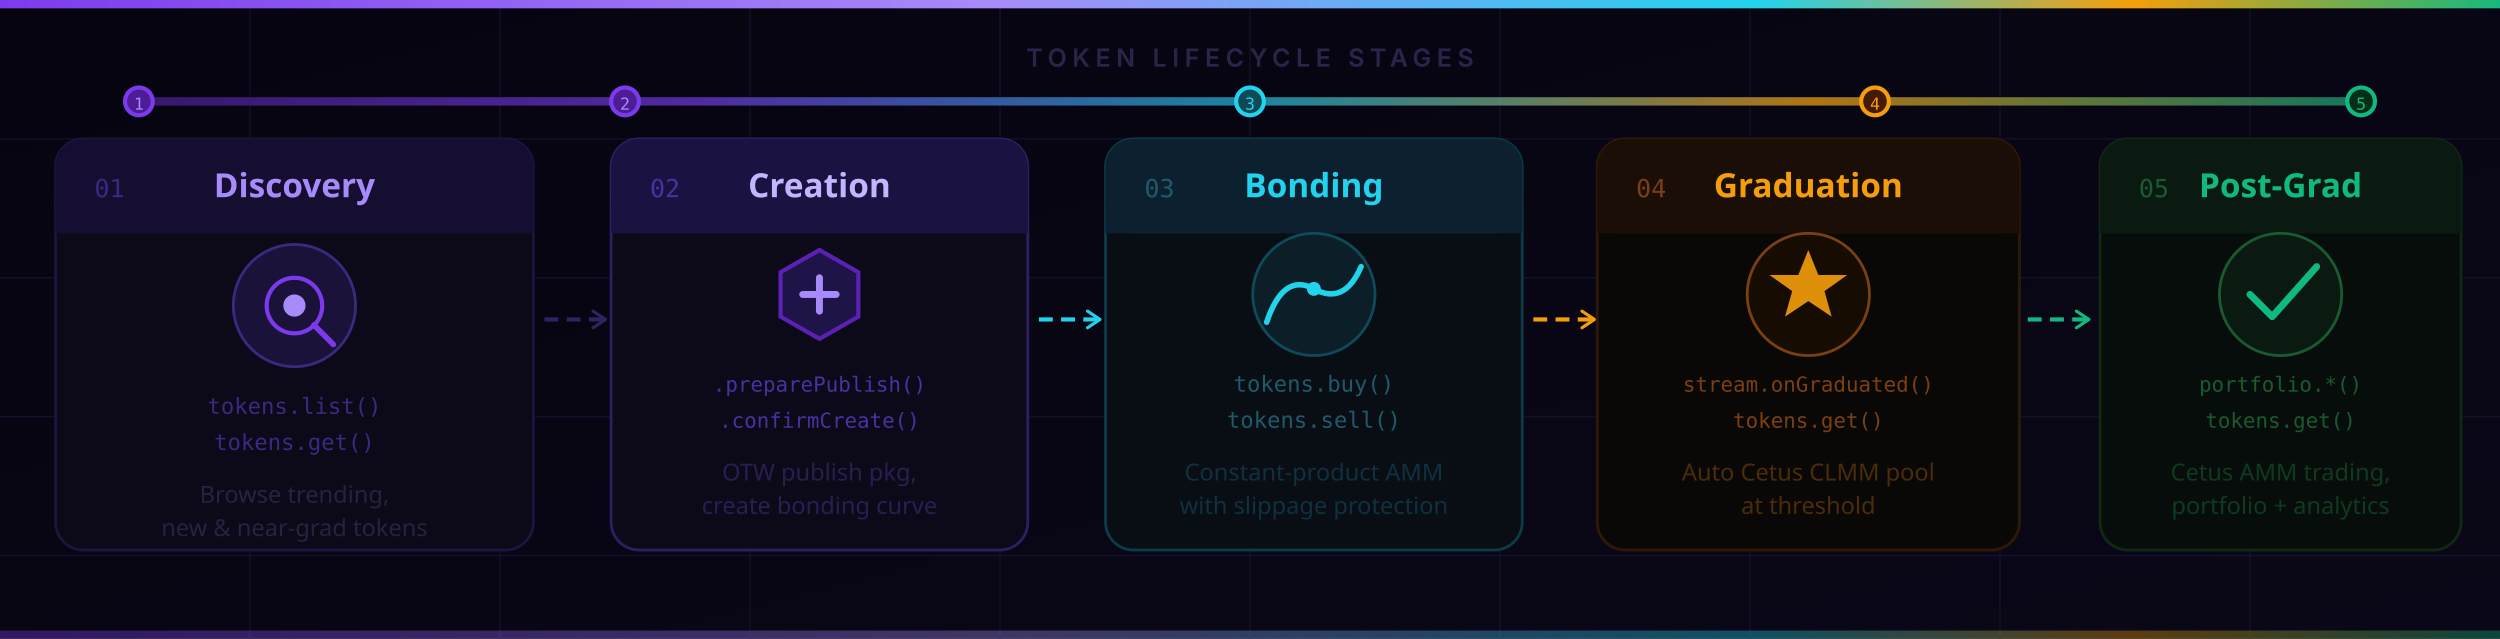
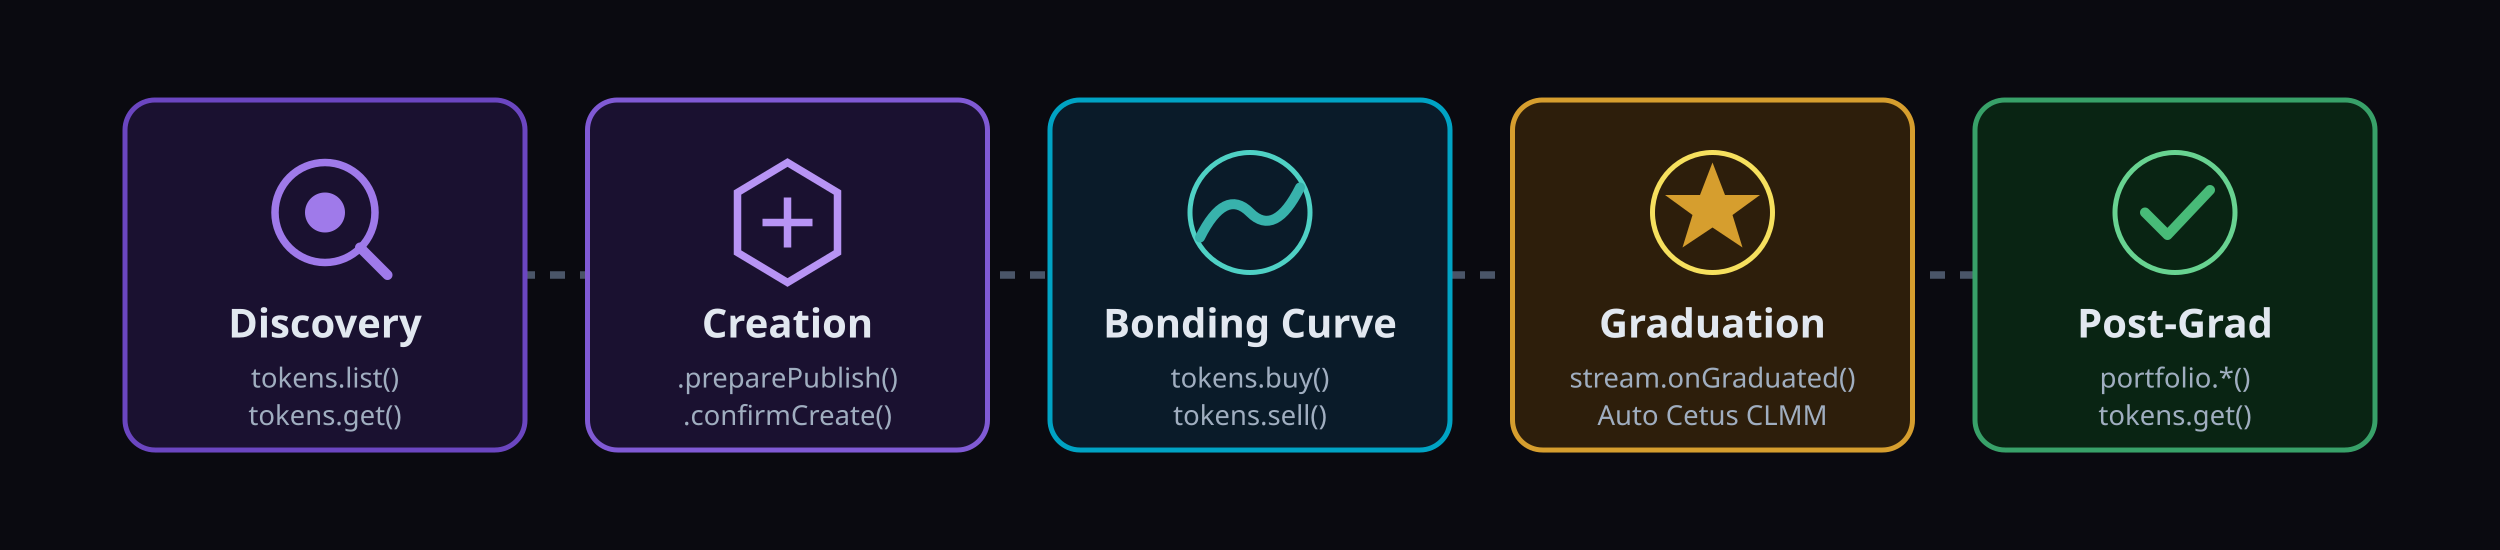
- <svg xmlns="http://www.w3.org/2000/svg" width="900" height="230" viewBox="0 0 900 230">
+ <svg xmlns="http://www.w3.org/2000/svg" viewBox="0 0 1000 220" width="100%" height="100%">
  <defs>
-     <linearGradient id="bg" x1="0%" y1="0%" x2="100%" y2="100%">
-       <stop offset="0%" stop-color="#06040F" />
-       <stop offset="100%" stop-color="#0A0818" />
-     </linearGradient>
-     <linearGradient id="top-bar" x1="0%" y1="0%" x2="100%" y2="0%">
-       <stop offset="0%" stop-color="#7C3AED" />
-       <stop offset="40%" stop-color="#A78BFA" />
-       <stop offset="70%" stop-color="#22D3EE" />
-       <stop offset="85%" stop-color="#F59E0B" />
-       <stop offset="100%" stop-color="#10B981" />
-     </linearGradient>
-     <linearGradient id="progress-bar" x1="0%" y1="0%" x2="100%" y2="0%">
-       <stop offset="0%" stop-color="#4C1D95" stop-opacity="0.6" />
-       <stop offset="25%" stop-color="#7C3AED" stop-opacity="0.6" />
-       <stop offset="50%" stop-color="#22D3EE" stop-opacity="0.6" />
-       <stop offset="75%" stop-color="#F59E0B" stop-opacity="0.7" />
-       <stop offset="100%" stop-color="#10B981" stop-opacity="0.6" />
-     </linearGradient>
-     <marker id="arr" viewBox="0 0 10 10" refX="8" refY="5" markerWidth="5" markerHeight="5" orient="auto-start-reverse">
-       <path d="M2 1L8 5L2 9" fill="none" stroke="context-stroke" stroke-width="1.5" stroke-linecap="round" stroke-linejoin="round" />
-     </marker>
+     <style>
+       .box { rx: 12px; stroke-width: 2px; }
+       .text-title { font-family: sans-serif; font-size: 16px; font-weight: bold; text-anchor: middle; }
+       .text-sub { font-family: sans-serif; font-size: 11px; fill: #A0AEC0; text-anchor: middle; }
+       .line { stroke: #4A5568; stroke-width: 3px; stroke-dasharray: 6 6; }
+     </style>
  </defs>
-   <style>
-     @keyframes reveal { 0%,100%{opacity:.7} 50%{opacity:1} }
-     .s1{animation:reveal 4s ease-in-out 0s infinite}
-     .s2{animation:reveal 4s ease-in-out .8s infinite}
-     .s3{animation:reveal 4s ease-in-out 1.6s infinite}
-     .s4{animation:reveal 4s ease-in-out 2.4s infinite}
-     .s5{animation:reveal 4s ease-in-out 3.2s infinite}
-     @keyframes flow-right { to{stroke-dashoffset:-14} }
-     .flow { stroke-dasharray:5 3; animation:flow-right 1.3s linear infinite; }
-   </style>
-   <rect width="900" height="230" fill="url(#bg)" />
-   <g stroke="#12102A" stroke-width="0.5">
-     <line x1="0" y1="50" x2="900" y2="50" />
-     <line x1="0" y1="100" x2="900" y2="100" />
-     <line x1="0" y1="150" x2="900" y2="150" />
-     <line x1="0" y1="200" x2="900" y2="200" />
-     <line x1="90" y1="0" x2="90" y2="230" />
-     <line x1="180" y1="0" x2="180" y2="230" />
-     <line x1="270" y1="0" x2="270" y2="230" />
-     <line x1="360" y1="0" x2="360" y2="230" />
-     <line x1="450" y1="0" x2="450" y2="230" />
-     <line x1="540" y1="0" x2="540" y2="230" />
-     <line x1="630" y1="0" x2="630" y2="230" />
-     <line x1="720" y1="0" x2="720" y2="230" />
-     <line x1="810" y1="0" x2="810" y2="230" />
+   <rect width="1000" height="220" fill="#0A0A10" />
+   <line x1="100" y1="110" x2="900" y2="110" class="line" />
+   <g transform="translate(50, 40)">
+     <rect width="160" height="140" fill="#1A1130" stroke="#6B46C1" class="box" />
+     <circle cx="80" cy="45" r="20" fill="none" stroke="#9F7AEA" stroke-width="3" />
+     <circle cx="80" cy="45" r="8" fill="#9F7AEA" />
+     <line x1="94" y1="59" x2="105" y2="70" stroke="#9F7AEA" stroke-width="4" stroke-linecap="round" />
+     <text x="80" y="95" class="text-title" fill="#E2E8F0">Discovery</text>
+     <text x="80" y="115" class="text-sub">tokens.list()</text>
+     <text x="80" y="130" class="text-sub">tokens.get()</text>
  </g>
-   <rect x="0" y="0" width="900" height="3" fill="url(#top-bar)" />
-   <text x="450" y="24" font-family="-apple-system,BlinkMacSystemFont,system-ui,sans-serif" font-size="9" font-weight="600" text-anchor="middle" fill="#2A2448" letter-spacing="2">
-     TOKEN LIFECYCLE STAGES
-   </text>
-   <rect x="50" y="35" width="800" height="3" rx="1.5" fill="#12102A" />
-   <rect x="50" y="35" width="800" height="3" rx="1.5" fill="url(#progress-bar)" />
-   <line x1="196" y1="115" x2="218" y2="115" stroke="#2D2460" stroke-width="1.5" marker-end="url(#arr)" class="flow" />
-   <line x1="374" y1="115" x2="396" y2="115" stroke="#22D3EE" stroke-width="1.5" marker-end="url(#arr)" class="flow" />
-   <line x1="552" y1="115" x2="574" y2="115" stroke="#F59E0B" stroke-width="1.5" marker-end="url(#arr)" class="flow" />
-   <line x1="730" y1="115" x2="752" y2="115" stroke="#10B981" stroke-width="1.5" marker-end="url(#arr)" class="flow" />
-   <g class="s1">
-     <circle cx="50" cy="36.5" r="5" fill="#4C1D95" stroke="#7C3AED" stroke-width="1.5" />
-     <text x="50" y="39.5" font-family="monospace" font-size="6" text-anchor="middle" fill="#A78BFA">1</text>
-     <rect x="20" y="50" width="172" height="148" rx="10" fill="#0C0918" stroke="#1E1440" stroke-width="1" />
-     <rect x="20" y="50" width="172" height="34" rx="10" fill="#150E30" />
-     <rect x="20" y="70" width="172" height="14" fill="#150E30" />
-     <text x="34" y="71" font-family="'SF Mono',monospace" font-size="9" fill="#3D2880">01</text>
-     <text x="106" y="71" font-family="system-ui,sans-serif" font-size="12" font-weight="700" text-anchor="middle" fill="#A78BFA">Discovery</text>
-     <circle cx="106" cy="110" r="22" fill="#1A1238" stroke="#3D2880" stroke-width="1" />
-     <circle cx="106" cy="110" r="10" fill="none" stroke="#7C3AED" stroke-width="1.5" />
-     <circle cx="106" cy="110" r="4" fill="#A78BFA" />
-     <line x1="113" y1="117" x2="120" y2="124" stroke="#7C3AED" stroke-width="2" stroke-linecap="round" />
-     <text x="106" y="149" font-family="'SF Mono',monospace" font-size="8" text-anchor="middle" fill="#3D2880">
-       tokens.list()
-     </text>
-     <text x="106" y="162" font-family="'SF Mono',monospace" font-size="8" text-anchor="middle" fill="#3D2880">
-       tokens.get()
-     </text>
-     <text x="106" y="181" font-family="system-ui" font-size="8.5" text-anchor="middle" fill="#2A2040">
-       Browse trending,
-     </text>
-     <text x="106" y="193" font-family="system-ui" font-size="8.5" text-anchor="middle" fill="#2A2040">
-       new &amp; near-grad tokens
-     </text>
+   <g transform="translate(235, 40)">
+     <rect width="160" height="140" fill="#1A1130" stroke="#805AD5" class="box" />
+     <polygon points="80,25 100,37 100,61 80,73 60,61 60,37" fill="none" stroke="#B794F4" stroke-width="3" />
+     <line x1="70" y1="49" x2="90" y2="49" stroke="#B794F4" stroke-width="3" />
+     <line x1="80" y1="39" x2="80" y2="59" stroke="#B794F4" stroke-width="3" />
+     <text x="80" y="95" class="text-title" fill="#E2E8F0">Creation</text>
+     <text x="80" y="115" class="text-sub">.preparePublish()</text>
+     <text x="80" y="130" class="text-sub">.confirmCreate()</text>
  </g>
-   <g class="s2">
-     <circle cx="225" cy="36.5" r="5" fill="#4C1D95" stroke="#7C3AED" stroke-width="1.5" />
-     <text x="225" y="39.5" font-family="monospace" font-size="6" text-anchor="middle" fill="#A78BFA">2</text>
-     <rect x="220" y="50" width="150" height="148" rx="10" fill="#0C0918" stroke="#2D2060" stroke-width="1" />
-     <rect x="220" y="50" width="150" height="34" rx="10" fill="#1A1240" />
-     <rect x="220" y="70" width="150" height="14" fill="#1A1240" />
-     <text x="234" y="71" font-family="'SF Mono',monospace" font-size="9" fill="#4A30A0">02</text>
-     <text x="295" y="71" font-family="system-ui,sans-serif" font-size="12" font-weight="700" text-anchor="middle" fill="#C4B5FD">Creation</text>
-     <polygon points="295,90 309,98 309,114 295,122 281,114 281,98" fill="#1E1448" stroke="#5B21B6" stroke-width="1.5" />
-     <line x1="295" y1="100" x2="295" y2="112" stroke="#A78BFA" stroke-width="2.5" stroke-linecap="round" />
-     <line x1="289" y1="106" x2="301" y2="106" stroke="#A78BFA" stroke-width="2.5" stroke-linecap="round" />
-     <text x="295" y="141" font-family="'SF Mono',monospace" font-size="7.5" text-anchor="middle" fill="#4A30A0">
-       .preparePublish()
-     </text>
-     <text x="295" y="154" font-family="'SF Mono',monospace" font-size="7.5" text-anchor="middle" fill="#4A30A0">
-       .confirmCreate()
-     </text>
-     <text x="295" y="173" font-family="system-ui" font-size="8.5" text-anchor="middle" fill="#2A1E50">
-       OTW publish pkg,
-     </text>
-     <text x="295" y="185" font-family="system-ui" font-size="8.5" text-anchor="middle" fill="#2A1E50">
-       create bonding curve
-     </text>
+   <g transform="translate(420, 40)">
+     <rect width="160" height="140" fill="#0A1B29" stroke="#00A3C4" class="box" />
+     <circle cx="80" cy="45" r="24" fill="none" stroke="#4FD1C5" stroke-width="2" />
+     <path d="M 60 55 Q 70 35 80 45 T 100 35" fill="none" stroke="#38B2AC" stroke-width="4" stroke-linecap="round" />
+     <text x="80" y="95" class="text-title" fill="#E2E8F0">Bonding Curve</text>
+     <text x="80" y="115" class="text-sub">tokens.buy()</text>
+     <text x="80" y="130" class="text-sub">tokens.sell()</text>
  </g>
-   <g class="s3">
-     <circle cx="450" cy="36.5" r="5" fill="#0E4A56" stroke="#22D3EE" stroke-width="1.5" />
-     <text x="450" y="39.5" font-family="monospace" font-size="6" text-anchor="middle" fill="#22D3EE">3</text>
-     <rect x="398" y="50" width="150" height="148" rx="10" fill="#090D14" stroke="#0E3A47" stroke-width="1" />
-     <rect x="398" y="50" width="150" height="34" rx="10" fill="#0C2030" />
-     <rect x="398" y="70" width="150" height="14" fill="#0C2030" />
-     <text x="412" y="71" font-family="'SF Mono',monospace" font-size="9" fill="#1E5A6A">03</text>
-     <text x="473" y="71" font-family="system-ui,sans-serif" font-size="12" font-weight="700" text-anchor="middle" fill="#22D3EE">Bonding</text>
-     <circle cx="473" cy="106" r="22" fill="#0C1E28" stroke="#0E4A5A" stroke-width="1" />
-     <path d="M456,116 Q462,98 473,104 Q484,110 490,96" fill="none" stroke="#22D3EE" stroke-width="2" stroke-linecap="round" />
-     <circle cx="473" cy="104" r="2.5" fill="#22D3EE" />
-     <text x="473" y="141" font-family="'SF Mono',monospace" font-size="8" text-anchor="middle" fill="#1E5A6A">
-       tokens.buy()
-     </text>
-     <text x="473" y="154" font-family="'SF Mono',monospace" font-size="8" text-anchor="middle" fill="#1E5A6A">
-       tokens.sell()
-     </text>
-     <text x="473" y="173" font-family="system-ui" font-size="8.5" text-anchor="middle" fill="#103040">
-       Constant-product AMM
-     </text>
-     <text x="473" y="185" font-family="system-ui" font-size="8.5" text-anchor="middle" fill="#103040">
-       with slippage protection
-     </text>
+   <g transform="translate(605, 40)">
+     <rect width="160" height="140" fill="#2D1E0B" stroke="#D69E2E" class="box" />
+     <circle cx="80" cy="45" r="24" fill="none" stroke="#F6E05E" stroke-width="2" />
+     <polygon points="80,25 85,38 99,38 88,46 92,59 80,51 68,59 72,46 61,38 75,38" fill="#D69E2E" />
+     <text x="80" y="95" class="text-title" fill="#E2E8F0">Graduation</text>
+     <text x="80" y="115" class="text-sub">stream.onGraduated()</text>
+     <text x="80" y="130" class="text-sub">Auto Cetus CLMM</text>
  </g>
-   <g class="s4">
-     <circle cx="675" cy="36.5" r="5" fill="#451A03" stroke="#F59E0B" stroke-width="1.5" />
-     <text x="675" y="39.5" font-family="monospace" font-size="6" text-anchor="middle" fill="#F59E0B">4</text>
-     <rect x="575" y="50" width="152" height="148" rx="10" fill="#0A0806" stroke="#2D1A06" stroke-width="1" />
-     <rect x="575" y="50" width="152" height="34" rx="10" fill="#1A0E06" />
-     <rect x="575" y="70" width="152" height="14" fill="#1A0E06" />
-     <text x="589" y="71" font-family="'SF Mono',monospace" font-size="9" fill="#7A4010">04</text>
-     <text x="651" y="71" font-family="system-ui,sans-serif" font-size="12" font-weight="700" text-anchor="middle" fill="#F59E0B">Graduation</text>
-     <circle cx="651" cy="106" r="22" fill="#160C02" stroke="#7A4010" stroke-width="1" />
-     <polygon points="651,90 654.6,99 665,99 656.8,104.8 659.4,114 651,108.4 642.6,114 645.2,104.8 637,99 647.4,99" fill="#F59E0B" opacity="0.9" />
-     <text x="651" y="141" font-family="'SF Mono',monospace" font-size="7.5" text-anchor="middle" fill="#7A4010">
-       stream.onGraduated()
-     </text>
-     <text x="651" y="154" font-family="'SF Mono',monospace" font-size="7.5" text-anchor="middle" fill="#7A4010">
-       tokens.get()
-     </text>
-     <text x="651" y="173" font-family="system-ui" font-size="8.5" text-anchor="middle" fill="#4A2C08">
-       Auto Cetus CLMM pool
-     </text>
-     <text x="651" y="185" font-family="system-ui" font-size="8.5" text-anchor="middle" fill="#4A2C08">
-       at threshold
-     </text>
+   <g transform="translate(790, 40)">
+     <rect width="160" height="140" fill="#092413" stroke="#38A169" class="box" />
+     <circle cx="80" cy="45" r="24" fill="none" stroke="#68D391" stroke-width="2" />
+     <polyline points="68,45 77,54 94,36" fill="none" stroke="#48BB78" stroke-width="4" stroke-linecap="round" stroke-linejoin="round" />
+     <text x="80" y="95" class="text-title" fill="#E2E8F0">Post-Grad</text>
+     <text x="80" y="115" class="text-sub">portfolio.*()</text>
+     <text x="80" y="130" class="text-sub">tokens.get()</text>
  </g>
-   <g class="s5">
-     <circle cx="850" cy="36.5" r="5" fill="#052E16" stroke="#10B981" stroke-width="1.5" />
-     <text x="850" y="39.5" font-family="monospace" font-size="6" text-anchor="middle" fill="#10B981">5</text>
-     <rect x="756" y="50" width="130" height="148" rx="10" fill="#070D0A" stroke="#102814" stroke-width="1" />
-     <rect x="756" y="50" width="130" height="34" rx="10" fill="#0B1A10" />
-     <rect x="756" y="70" width="130" height="14" fill="#0B1A10" />
-     <text x="770" y="71" font-family="'SF Mono',monospace" font-size="9" fill="#1A5A30">05</text>
-     <text x="821" y="71" font-family="system-ui,sans-serif" font-size="12" font-weight="700" text-anchor="middle" fill="#10B981">Post-Grad</text>
-     <circle cx="821" cy="106" r="22" fill="#0A1A10" stroke="#1A5A30" stroke-width="1" />
-     <path d="M810,106 L818,114 L834,96" fill="none" stroke="#10B981" stroke-width="2.5" stroke-linecap="round" stroke-linejoin="round" />
-     <text x="821" y="141" font-family="'SF Mono',monospace" font-size="7.5" text-anchor="middle" fill="#1A5A30">
-       portfolio.*()
-     </text>
-     <text x="821" y="154" font-family="'SF Mono',monospace" font-size="7.5" text-anchor="middle" fill="#1A5A30">
-       tokens.get()
-     </text>
-     <text x="821" y="173" font-family="system-ui" font-size="8.5" text-anchor="middle" fill="#0F3A1E">
-       Cetus AMM trading,
-     </text>
-     <text x="821" y="185" font-family="system-ui" font-size="8.5" text-anchor="middle" fill="#0F3A1E">
-       portfolio + analytics
-     </text>
-   </g>
-   <rect x="0" y="227" width="900" height="3" fill="url(#top-bar)" opacity="0.35" />
</svg>
